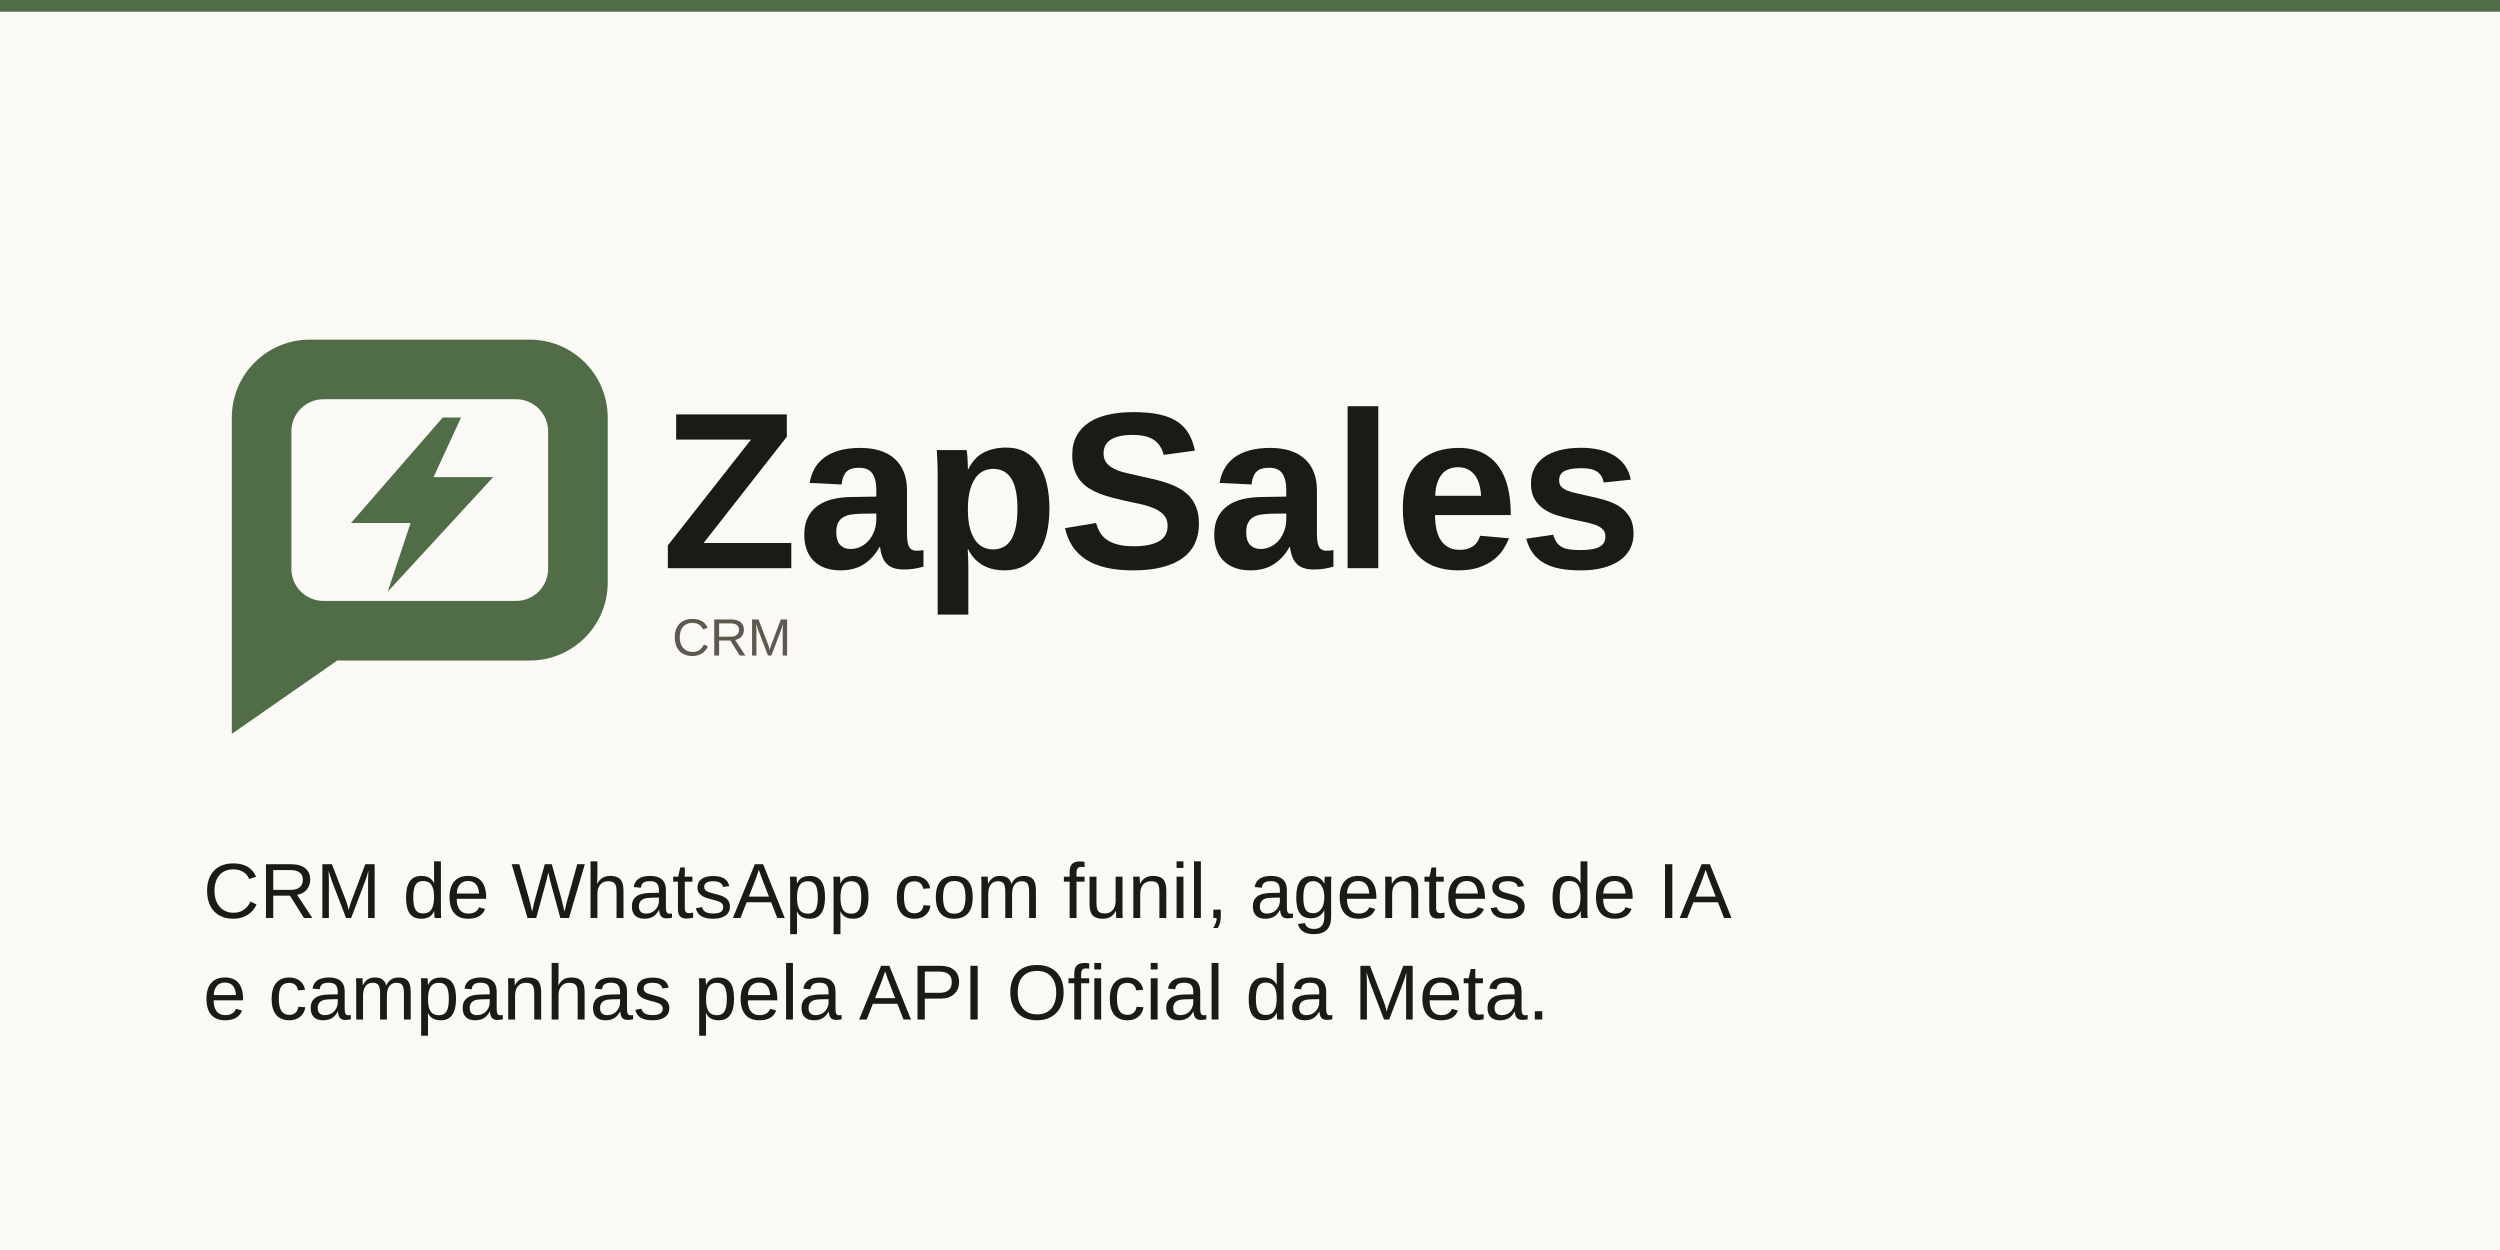
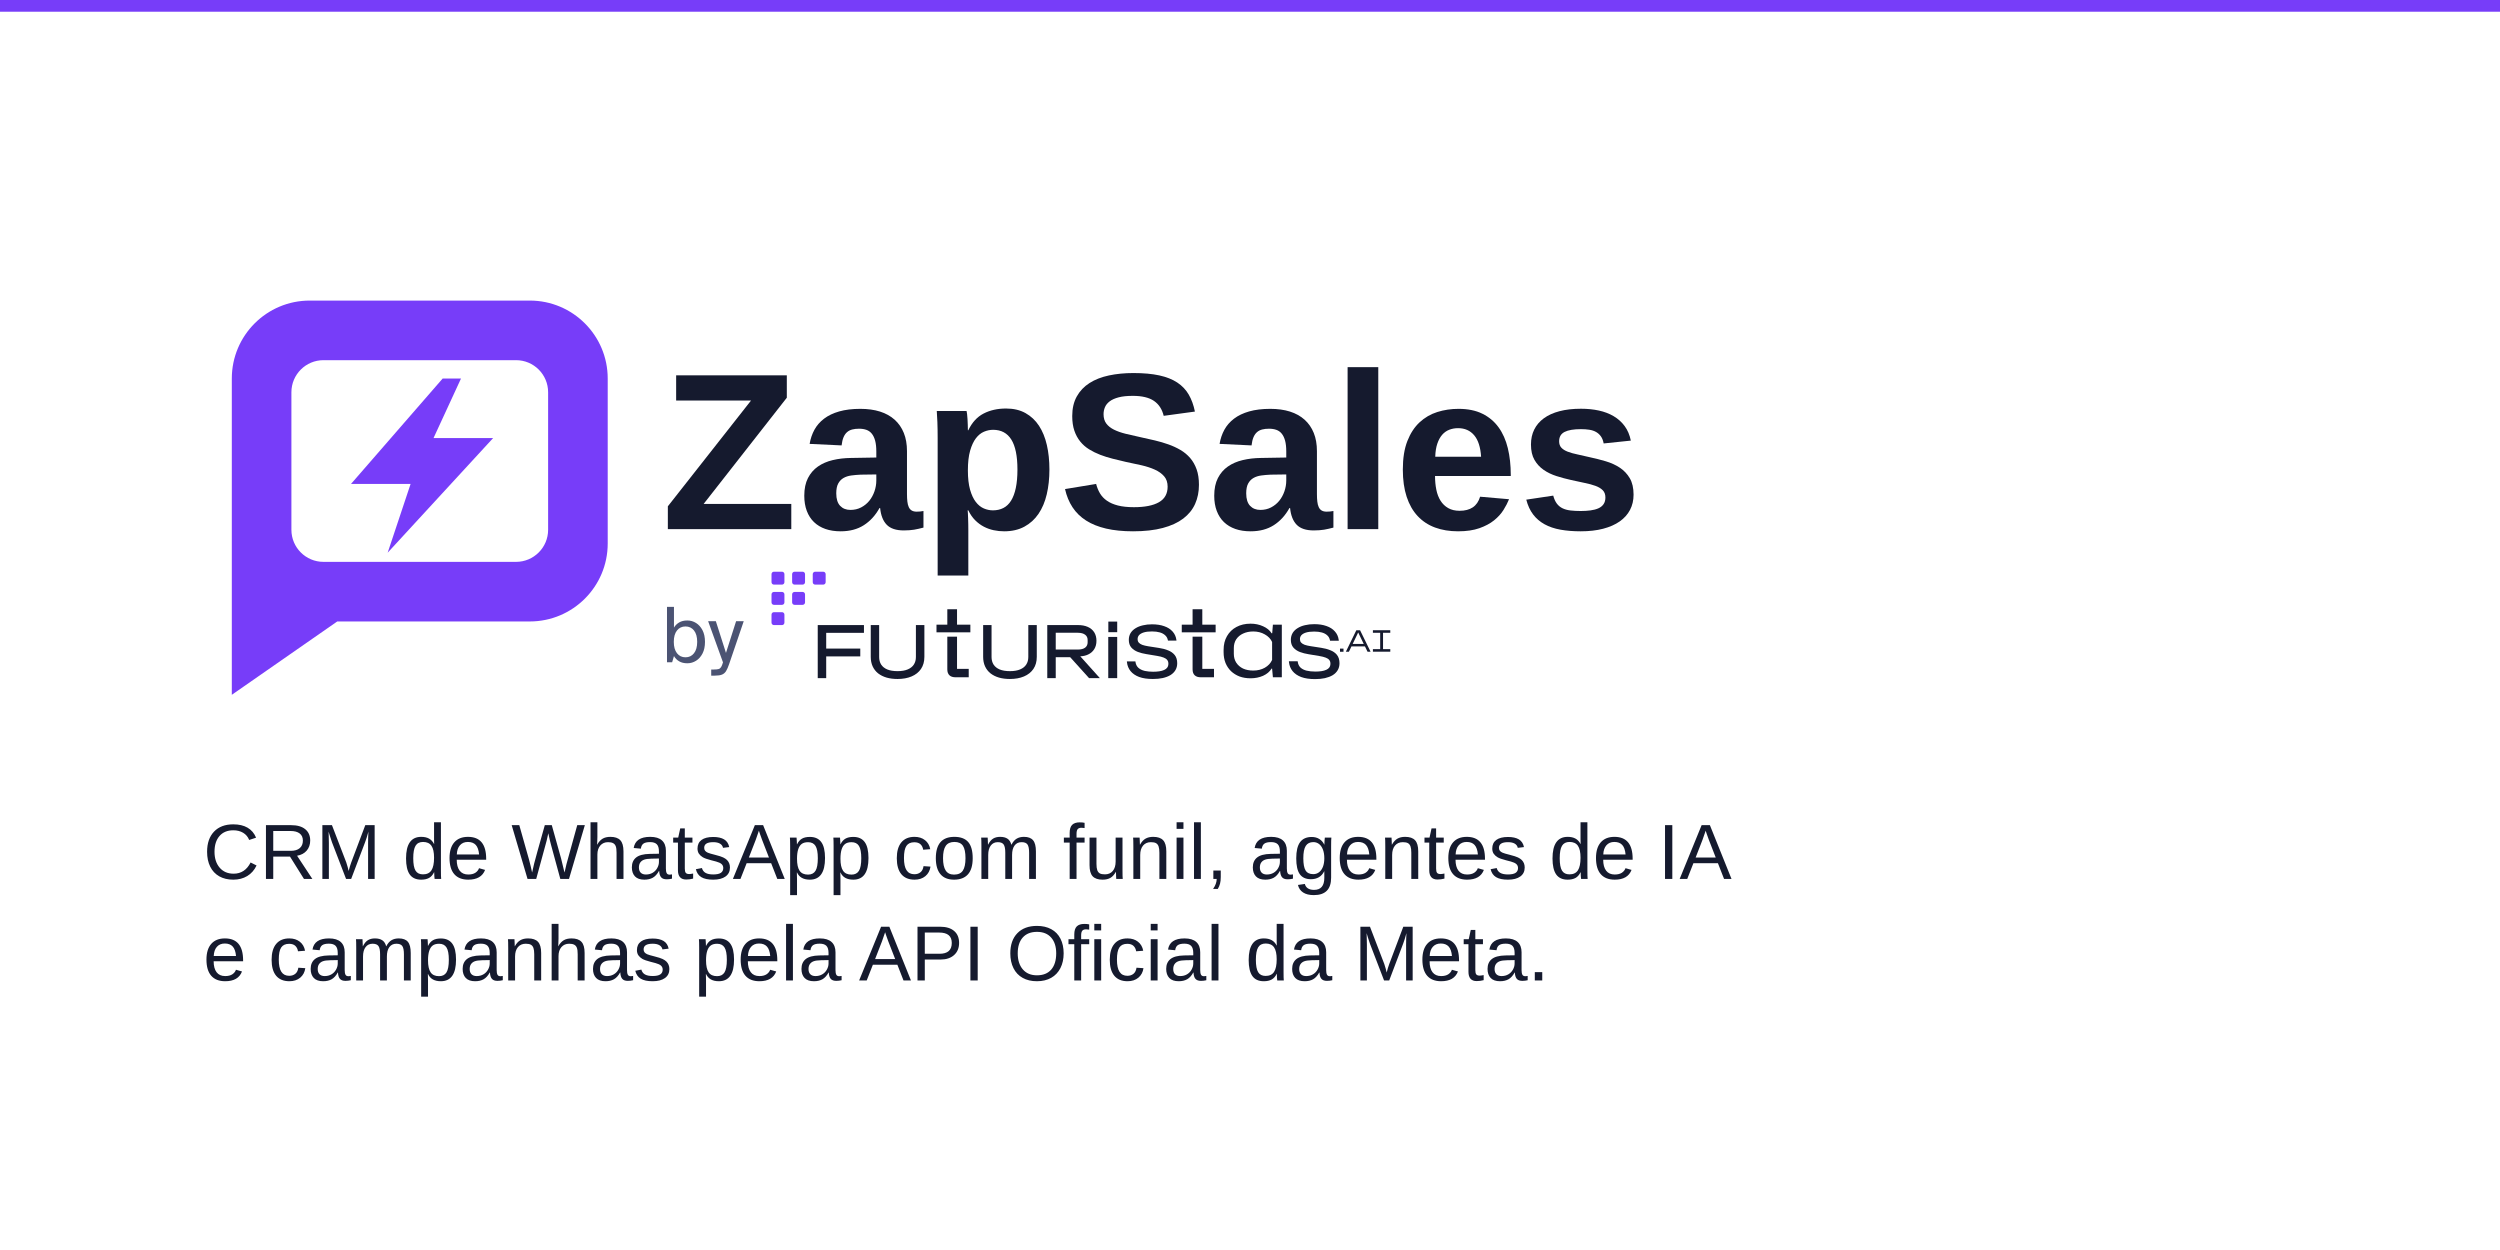
<svg xmlns="http://www.w3.org/2000/svg" width="1280" height="640" viewBox="0 0 1280 640">
-   <rect width="1280" height="640" fill="#FAF9F6" />
-   <rect width="1280" height="6" fill="#506D48" />
-   <svg x="96" y="150" width="760" height="236" viewBox="51 25 680 211">
-     <g fill="#506D48" transform="translate(44 19) scale(1.05)">
+   <rect width="1280" height="640" fill="#FFFFFF" />
+   <rect width="1280" height="6" fill="#773DF9" />
+   <svg x="96" y="130" width="760" height="236" viewBox="51 25 680 211">
+     <g fill="#773df9" transform="translate(44 19) scale(1.05)">
      <path d="M60 26H156A34 34 0 0 1 190 60V132A34 34 0 0 1 156 166H72L26 198V60A34 34 0 0 1 60 26ZM66 52A14 14 0 0 0 52 66V126A14 14 0 0 0 66 140H150A14 14 0 0 0 164 126V66A14 14 0 0 0 150 52Z" />
      <path d="M118 60L78 106H104L94 136L140 86H114L126 60Z" />
    </g>
-     <g fill="#1C1A16">
+     <g fill="#151a2e">
      <path transform="translate(268 151) scale(0.05 -0.05)" d="M1192 0L61 0L61 209L823 1178L137 1178L137 1409L1151 1409L1151 1204L389 231L1192 231Z" />
      <path transform="translate(330.55 151) scale(0.05 -0.05)" d="M393 -20Q315 -20 253.5 1.5Q192 23 149 64.5Q106 106 83 167Q60 228 60 306Q60 402 93.5 467.5Q127 533 185 573.5Q243 614 321 632.5Q399 651 487 652L720 656L720 711Q720 770 709.5 809.5Q699 849 679 874Q659 899 629.5 909.5Q600 920 562 920Q527 920 499.5 913Q472 906 452 888.5Q432 871 419.5 841.5Q407 812 402 767L109 781Q121 852 153 910.5Q185 969 241.5 1012Q298 1055 380.5 1078.5Q463 1102 574 1102Q675 1102 754 1077Q833 1052 888 1002.5Q943 953 972 881Q1001 809 1001 714L1001 320Q1001 282 1004.5 252Q1008 222 1017.5 201.5Q1027 181 1044.5 170.5Q1062 160 1090 160Q1122 160 1152 166L1152 14Q1127 8 1107 3Q1087 -2 1067 -5Q1047 -8 1024.5 -10Q1002 -12 972 -12Q866 -12 815.5 40Q765 92 755 193L749 193Q693 92 605.5 36Q518 -20 393 -20ZM720 501L576 499Q531 497 490.5 491.5Q450 486 419.5 468.5Q389 451 371 418Q353 385 353 328Q353 251 388.5 213.5Q424 176 483 176Q537 176 581 199Q625 222 655.5 259.5Q686 297 703 346Q720 395 720 446Z" />
      <path transform="translate(387.5 151) scale(0.05 -0.05)" d="M1167 546Q1167 423 1142.5 319Q1118 215 1067 140Q1016 65 937.5 22.5Q859 -20 752 -20Q704 -20 656.5 -10Q609 0 566 22.5Q523 45 486.5 81.5Q450 118 424 172L418 172Q419 167 420 147Q421 127 422 100.5Q423 74 423.5 44.5Q424 15 424 -10L424 -425L143 -425L143 833Q143 916 140.5 981Q138 1046 135 1082L408 1082Q410 1075 412.5 1055Q415 1035 416.5 1009Q418 983 419 955Q420 927 420 906L424 906Q475 1013 564 1059Q653 1105 770 1105Q873 1105 948 1063Q1023 1021 1071.5 947Q1120 873 1143.5 770.5Q1167 668 1167 546ZM874 546Q874 731 818 820.5Q762 910 651 910Q609 910 567.5 892.5Q526 875 493.5 832.5Q461 790 440.5 718.5Q420 647 420 538Q420 432 440 361.5Q460 291 492.5 249Q525 207 566 189.5Q607 172 649 172Q703 172 745 193.5Q787 215 815.5 260.5Q844 306 859 377Q874 448 874 546Z" />
      <path transform="translate(450.05 151) scale(0.05 -0.05)" d="M1286 406Q1286 310 1251 231.5Q1216 153 1142.5 97Q1069 41 954.5 10.5Q840 -20 682 -20Q542 -20 435 5Q328 30 251.5 79Q175 128 127.5 200.5Q80 273 59 367L344 414Q356 367 379 328Q402 289 442.5 260.5Q483 232 543.5 216.5Q604 201 690 201Q840 201 919.5 246.5Q999 292 999 389Q999 447 967 484Q935 521 882 545Q829 569 760 585Q691 601 616 616Q556 630 496 645Q436 660 381.5 681Q327 702 280 731Q233 760 198.5 802.5Q164 845 144.5 902Q125 959 125 1036Q125 1141 167 1216Q209 1291 283.5 1338.5Q358 1386 461 1408Q564 1430 686 1430Q824 1430 922.5 1408.5Q1021 1387 1087.5 1343Q1154 1299 1192.5 1232.5Q1231 1166 1249 1077L963 1038Q941 1129 873.5 1175Q806 1221 680 1221Q602 1221 550.5 1207.5Q499 1194 468.5 1171Q438 1148 425 1117.5Q412 1087 412 1053Q412 1001 437 967.5Q462 934 507 911.5Q552 889 614.5 873.5Q677 858 752 842Q818 828 883 812.5Q948 797 1007 776Q1066 755 1117 725Q1168 695 1205.5 651.5Q1243 608 1264.5 548Q1286 488 1286 406Z" />
      <path transform="translate(518.35 151) scale(0.05 -0.05)" d="M393 -20Q315 -20 253.5 1.5Q192 23 149 64.5Q106 106 83 167Q60 228 60 306Q60 402 93.5 467.5Q127 533 185 573.5Q243 614 321 632.5Q399 651 487 652L720 656L720 711Q720 770 709.5 809.5Q699 849 679 874Q659 899 629.5 909.5Q600 920 562 920Q527 920 499.5 913Q472 906 452 888.5Q432 871 419.5 841.5Q407 812 402 767L109 781Q121 852 153 910.5Q185 969 241.5 1012Q298 1055 380.5 1078.5Q463 1102 574 1102Q675 1102 754 1077Q833 1052 888 1002.5Q943 953 972 881Q1001 809 1001 714L1001 320Q1001 282 1004.5 252Q1008 222 1017.5 201.5Q1027 181 1044.5 170.5Q1062 160 1090 160Q1122 160 1152 166L1152 14Q1127 8 1107 3Q1087 -2 1067 -5Q1047 -8 1024.5 -10Q1002 -12 972 -12Q866 -12 815.5 40Q765 92 755 193L749 193Q693 92 605.5 36Q518 -20 393 -20ZM720 501L576 499Q531 497 490.5 491.5Q450 486 419.5 468.5Q389 451 371 418Q353 385 353 328Q353 251 388.5 213.5Q424 176 483 176Q537 176 581 199Q625 222 655.5 259.5Q686 297 703 346Q720 395 720 446Z" />
      <path transform="translate(575.3 151) scale(0.05 -0.05)" d="M143 0L143 1484L424 1484L424 0Z" />
      <path transform="translate(603.75 151) scale(0.05 -0.05)" d="M586 -20Q469 -20 375.5 14.5Q282 49 216 119.5Q150 190 115 296.5Q80 403 80 546Q80 701 121.5 807Q163 913 233.5 978.5Q304 1044 396 1073Q488 1102 590 1102Q718 1102 808.5 1057.5Q899 1013 957 933Q1015 853 1042 741.5Q1069 630 1069 495L1069 487L375 487Q375 419 387 360.5Q399 302 426 259.5Q453 217 496 192.5Q539 168 600 168Q674 168 721 199.5Q768 231 788 297L1053 274Q1035 228 1002.5 176Q970 124 916 80.5Q862 37 781.5 8.5Q701 -20 586 -20ZM586 925Q543 925 505.5 910.5Q468 896 440.5 864.5Q413 833 396 783Q379 733 377 663L797 663Q789 794 734 859.5Q679 925 586 925Z" />
      <path transform="translate(660.7 151) scale(0.05 -0.05)" d="M1055 316Q1055 238 1022.5 176Q990 114 928 70.5Q866 27 776 3.5Q686 -20 571 -20Q468 -20 385 -5Q302 10 239.5 44.5Q177 79 135 134Q93 189 72 270L319 307Q331 262 352 234Q373 206 404 191Q435 176 476.5 171Q518 166 571 166Q619 166 660.5 171.5Q702 177 732.5 190.5Q763 204 780 228.5Q797 253 797 290Q797 332 772.5 356.5Q748 381 705.5 396.5Q663 412 605.5 423.5Q548 435 483 450Q415 465 349 486Q283 507 231 543Q179 579 147 634.5Q115 690 115 775Q115 852 145 912.5Q175 973 233 1015.5Q291 1058 376.5 1080.5Q462 1103 573 1103Q661 1103 737 1086.5Q813 1070 873 1034.5Q933 999 973.5 944Q1014 889 1030 811L781 785Q774 824 756 849.5Q738 875 711.5 890Q685 905 650 910.5Q615 916 573 916Q473 916 423 890.5Q373 865 373 805Q373 768 393.5 746Q414 724 451.5 709.5Q489 695 540.5 684.5Q592 674 653 659Q728 643 800.5 621.5Q873 600 929.5 562.5Q986 525 1020.5 466Q1055 407 1055 316Z" />
    </g>
-     <g fill="#5D594F">
-       <path transform="translate(273 191) scale(0.01171875 -0.01171875)" d="M792 1274Q672 1274 579.5 1234Q487 1194 424.5 1120Q362 1046 330 942Q298 838 298 711Q298 584 332.5 478.5Q367 373 431.5 297Q496 221 589.5 179Q683 137 800 137Q882 137 949.5 158.5Q1017 180 1071.5 219Q1126 258 1169 311.5Q1212 365 1245 430L1401 352Q1363 273 1307 205Q1251 137 1175.5 87Q1100 37 1004.5 8.5Q909 -20 791 -20Q620 -20 491.5 34.5Q363 89 276.5 186.5Q190 284 147 418Q104 552 104 711Q104 876 149.5 1009Q195 1142 282.5 1235.5Q370 1329 498 1379.5Q626 1430 790 1430Q1015 1430 1166 1342Q1317 1254 1388 1081L1207 1021Q1187 1071 1153 1116.5Q1119 1162 1068 1197Q1017 1232 948.5 1253Q880 1274 792 1274Z" />
-       <path transform="translate(290.332 191) scale(0.01171875 -0.01171875)" d="M1164 0L798 585L359 585L359 0L168 0L168 1409L831 1409Q951 1409 1043.5 1381.5Q1136 1354 1199 1302Q1262 1250 1295 1175Q1328 1100 1328 1006Q1328 939 1308.5 874Q1289 809 1247 755Q1205 701 1140 662Q1075 623 984 607L1384 0ZM1136 1004Q1136 1068 1114 1115Q1092 1162 1050 1193.5Q1008 1225 948 1240.5Q888 1256 812 1256L359 1256L359 736L820 736Q902 736 962 756.5Q1022 777 1060.5 813Q1099 849 1117.5 898Q1136 947 1136 1004Z" />
-       <path transform="translate(307.6641 191) scale(0.01171875 -0.01171875)" d="M1366 0L1366 940Q1366 991 1367 1044Q1368 1097 1370 1141Q1372 1192 1375 1240Q1361 1189 1346 1139Q1333 1096 1317.5 1047.5Q1302 999 1287 960L923 0L789 0L420 960Q414 975 407.5 995Q401 1015 393.5 1037.5Q386 1060 378.5 1083.5Q371 1107 364 1130Q347 1183 331 1240Q332 1184 334 1129Q336 1082 337 1030.5Q338 979 338 940L338 0L168 0L168 1409L419 1409L794 432Q801 412 811 380.5Q821 349 830 316Q839 283 846.5 253.5Q854 224 857 208Q860 224 868 254Q876 284 886.5 317Q897 350 907 381Q917 412 925 432L1293 1409L1538 1409L1538 0Z" />
+     <g fill="#4b5373">
+       <path transform="translate(268.000 212) scale(0.038 -0.038)" d="M315 -12Q257 -12 217.0 11.5Q177 35 154 75L132 0H70V668H154V418Q177 457 217.0 480.5Q257 504 315 504Q372 504 420.5 473.5Q469 443 498.5 385.5Q528 328 528 246Q528 164 498.5 106.5Q469 49 420.5 18.5Q372 -12 315 -12ZM293 60Q357 60 395.5 109.0Q434 158 434 246Q434 335 395.5 383.5Q357 432 293 432Q229 432 190.5 383.5Q152 335 152 246Q152 158 190.5 109.0Q229 60 293 60Z" />
+       <path transform="translate(289.508 212) scale(0.038 -0.038)" d="M37 -161V-87H71Q107 -87 126.0 -81.5Q145 -76 156.5 -57.5Q168 -39 179 -1L0 495H93L215 113L337 495H429L253 -22Q235 -75 216.5 -105.5Q198 -136 167.0 -148.5Q136 -161 80 -161Z" />
    </g>
+     <svg x="318" y="170" height="50" width="284.348" viewBox="86 100 654 115" fill="#151a2e" aria-hidden="true">
+       <polygon points="739.21 165.52 739.21 162.82 720.89 162.82 720.89 165.52 728.56 165.52 728.56 182.75 720.89 182.75 720.89 185.45 739.21 185.45 739.21 182.75 731.57 182.75 731.57 165.52 739.21 165.52" />
+       <path d="M707.38,162.89h-3.97l-11.02,22.63h3.2l2.73-5.65h14.19l2.74,5.65h3.2l-11.05-22.63ZM699.59,177.24l5.06-10.49.59-1.37h.28l.62,1.37,5.08,10.49h-11.64Z" />
+       <path d="M686.22,185.52v-3.32h3.69v3.32h-3.69Z" />
+       <path d="M683.06,188.86c-1.76-2.19-4.14-3.84-7.09-4.98h0c-2.86-1.17-6.04-2.01-9.52-2.52h0l-11.45-1.78h0c-2.17-.34-4.05-.77-5.63-1.29l-.66-.23c-1.61-.65-2.79-1.45-3.59-2.38-.71-.88-1.1-2.02-1.1-3.52,0-1.45.43-2.72,1.29-3.82l.18-.22c1.03-1.16,2.61-2.12,4.82-2.82,2.25-.7,5.14-1.07,8.7-1.07,3.15,0,5.88.34,8.2,1,2.31.66,4.14,1.66,5.54,2.97h.01s.01.02.01.02c1.41,1.24,2.35,2.85,2.81,4.89l.17.78h9.23l-.16-1.14c-.47-3.36-1.82-6.28-4.04-8.71h0c-2.16-2.47-5.11-4.34-8.79-5.62h0c-3.66-1.34-7.99-1.99-12.98-1.99-3.44,0-6.64.35-9.6,1.07-2.95.66-5.56,1.69-7.79,3.09-2.11,1.28-3.81,2.87-5.07,4.78l-.25.39v.02c-1.25,2.11-1.86,4.51-1.86,7.2,0,3.3.87,6.06,2.7,8.16h0c1.8,2.03,4.12,3.57,6.92,4.66h.02c2.74,1.02,5.71,1.78,8.89,2.29h0s11.59,1.93,11.59,1.93h0c2.73.44,4.96,1.02,6.7,1.72h.01s.01,0,.01,0c1.71.65,2.9,1.49,3.64,2.49v.02s.03.02.03.02c.77.93,1.18,2.15,1.18,3.75s-.4,2.99-1.15,4.03h0c-.72,1.02-1.78,1.86-3.23,2.49h-.01c-1.44.66-3.13,1.13-5.09,1.42-1.98.29-4.11.43-6.4.43-3.55,0-6.68-.34-9.41-1.01h0c-2.49-.67-4.47-1.67-5.97-2.99l-.3-.27c-1.51-1.47-2.45-3.36-2.82-5.75l-.13-.85h-9.25l.11,1.1c.37,3.51,1.63,6.61,3.78,9.29,2.17,2.7,5.23,4.77,9.12,6.26h.02c3.96,1.45,8.82,2.15,14.54,2.15,3.77,0,7.22-.33,10.32-.99h.01c3.15-.71,5.88-1.74,8.17-3.09h.01c2.3-1.42,4.08-3.17,5.32-5.26,1.29-2.15,1.92-4.61,1.92-7.34,0-3.58-.86-6.55-2.67-8.8Z" />
+       <path d="M512.05,188.95c-1.74-2.16-4.1-3.8-7.03-4.94h0c-2.85-1.17-6.02-2-9.5-2.51l-11.44-1.78c-2.49-.39-4.58-.9-6.3-1.52-1.63-.65-2.84-1.47-3.66-2.43-.74-.91-1.14-2.09-1.14-3.61s.44-2.78,1.32-3.91l.18-.22c1.06-1.18,2.66-2.15,4.89-2.86h0c2.27-.71,5.17-1.07,8.74-1.07,3.16,0,5.91.34,8.24,1.01,2.32.66,4.18,1.67,5.6,3h.01s.01.02.01.02c1.44,1.26,2.39,2.9,2.85,4.97l.15.67h8.96l-.14-.97c-.44-3.13-1.64-5.86-3.6-8.18l-.4-.46c-2.15-2.46-5.08-4.31-8.75-5.58-3.64-1.33-7.95-1.98-12.92-1.98-3.42,0-6.61.35-9.55,1.06-2.95.66-5.54,1.68-7.76,3.08-2.24,1.35-4,3.06-5.27,5.12h0c-1.23,2.09-1.83,4.48-1.83,7.14,0,3.27.86,5.99,2.66,8.07h0c1.79,2.01,4.09,3.54,6.87,4.62h.01c2.73,1.02,5.69,1.78,8.86,2.28h0s11.59,1.93,11.59,1.93h0c2.74.44,4.97,1.02,6.73,1.73h.02c1.73.66,2.94,1.52,3.71,2.55v.02s.02.01.02.01c.79.96,1.22,2.21,1.22,3.84s-.41,3.04-1.18,4.11h0c-.74,1.05-1.82,1.9-3.29,2.54h-.01c-1.45.66-3.15,1.14-5.12,1.42-1.99.29-4.13.44-6.42.44-3.12,0-5.92-.26-8.41-.78l-1.05-.24c-2.66-.71-4.74-1.82-6.3-3.28-1.54-1.49-2.5-3.42-2.87-5.84l-.11-.72h-8.97l.1.94c.36,3.48,1.61,6.56,3.75,9.22,2.15,2.67,5.19,4.73,9.06,6.21h0s.01,0,.01,0c3.94,1.43,8.78,2.13,14.49,2.13,3.77,0,7.2-.33,10.29-.98h.01c3.14-.71,5.85-1.73,8.13-3.08h.01c2.28-1.41,4.05-3.14,5.27-5.2,1.28-2.13,1.91-4.57,1.91-7.28,0-3.55-.85-6.49-2.64-8.71Z" />
+       <rect x="442.13" y="153.72" width="9.35" height="11.17" />
+       <rect x="442.05" y="169.88" width="9.42" height="43.42" />
+       <path d="M357.81,157.4v33.64c0,3.08-.73,5.71-2.17,7.94h0c-1.38,2.16-3.48,3.87-6.38,5.1h0c-2.83,1.23-6.43,1.86-10.81,1.86s-7.93-.61-10.82-1.79c-2.89-1.23-5.02-2.96-6.45-5.17-1.39-2.22-2.1-4.86-2.1-7.95v-33.64h-8.85v33.5c0,3.72.66,7.07,2.01,10.02h0c1.34,2.9,3.26,5.36,5.74,7.37h.02c2.52,1.97,5.52,3.45,8.98,4.47h.01c3.46.97,7.28,1.45,11.46,1.45,5.59,0,10.52-.88,14.76-2.67,4.25-1.79,7.58-4.42,9.96-7.89h0c2.39-3.54,3.57-7.8,3.57-12.75v-33.5h-8.92Z" />
+       <path d="M239.38,157.4v33.64c0,3.08-.73,5.71-2.17,7.94h0c-1.38,2.16-3.48,3.87-6.38,5.1h0c-2.83,1.23-6.43,1.86-10.81,1.86s-7.93-.61-10.82-1.79c-2.89-1.23-5.02-2.96-6.45-5.17-1.39-2.22-2.1-4.86-2.1-7.95v-33.64h-8.85v33.5c0,3.72.66,7.07,2.01,10.02h0c1.34,2.9,3.26,5.36,5.74,7.37h.02c2.52,1.97,5.52,3.45,8.98,4.47h.01c3.46.97,7.28,1.45,11.46,1.45,5.59,0,10.52-.88,14.76-2.67,4.25-1.79,7.58-4.42,9.96-7.89h0c2.39-3.54,3.57-7.8,3.57-12.75v-33.5h-8.92Z" />
+       <polygon points="184.64 165.58 184.64 157.4 135.94 157.4 135.94 213.31 144.86 213.31 144.86 190.41 180.77 190.41 180.77 182.16 144.86 182.16 144.86 165.58 184.64 165.58" />
+       <polygon points="282.71 156.97 282.71 140.72 272.48 140.72 272.48 156.97 261.07 156.97 261.07 165.04 296.76 165.04 296.76 156.97 282.71 156.97" />
+       <path d="M282.71,169.62h-10.24v34.44c0,2.74.74,4.82,2.22,6.23,1.48,1.41,3.62,2.11,6.44,2.11h13.9v-8.87h-12.32v-33.91Z" />
+       <rect fill="#773df9" x="87.24" y="101.17" width="13.6" height="13.6" rx="2.55" ry="2.55" />
+       <rect fill="#773df9" x="108.96" y="101.17" width="13.6" height="13.6" rx="2.55" ry="2.55" />
+       <rect fill="#773df9" x="130.68" y="101.17" width="13.6" height="13.6" rx="2.55" ry="2.55" />
+       <rect fill="#773df9" x="87.24" y="122.48" width="13.6" height="13.6" rx="2.55" ry="2.55" />
+       <rect fill="#773df9" x="108.96" y="122.48" width="13.6" height="13.6" rx="2.55" ry="2.55" />
+       <rect fill="#773df9" x="87.24" y="143.8" width="13.6" height="13.6" rx="2.55" ry="2.55" />
+       <path d="M541.14,169.62h-10.24v34.44c0,2.74.74,4.82,2.22,6.23,1.48,1.41,3.62,2.11,6.44,2.11h13.9v-8.87h-12.32v-33.91Z" />
+       <polygon points="541.14 156.97 541.14 140.72 530.9 140.72 530.9 156.97 519.5 156.97 519.5 165.04 555.18 165.04 555.18 156.97 541.14 156.97" />
+       <path d="M412.55,190.31c3.13-.13,5.91-.76,8.32-1.92h0c2.77-1.3,4.93-3.2,6.46-5.68,1.53-2.49,2.28-5.42,2.28-8.78s-.77-6.44-2.36-8.94c-1.59-2.48-3.85-4.37-6.77-5.67-2.91-1.3-6.38-1.93-10.39-1.93h-32.3v55.91h8.92v-22.08h15.2l19.67,21.8.26.28h11.37l-20.65-23ZM386.71,183.2v-17.7h23.23c3.51,0,6.07.75,7.8,2.12h.01c1.71,1.32,2.57,3.12,2.57,5.5v2.45c0,2.38-.86,4.21-2.57,5.57-1.73,1.33-4.29,2.05-7.81,2.05h-23.23Z" />
+       <path d="M615.52,156.97l-.74,9.08h-.63c-1.97-3.17-4.96-5.63-8.97-7.39-4.01-1.83-8.41-2.74-13.2-2.74-5.63,0-10.59,1.16-14.89,3.48-4.22,2.25-7.53,5.45-9.92,9.61-2.39,4.08-3.59,8.94-3.59,14.57v2.43c0,4.15.67,7.92,2.01,11.3,1.41,3.38,3.34,6.26,5.81,8.66,2.53,2.39,5.53,4.26,8.97,5.6,3.52,1.27,7.39,1.9,11.61,1.9,4.79,0,9.18-.88,13.2-2.64,4.01-1.83,7-4.36,8.97-7.6h.53l.84,9.18h9.4v-55.42h-9.4ZM614.68,194.13c-1.55,3.45-4.12,6.19-7.71,8.23-3.52,1.97-7.57,2.96-12.14,2.96-4.08,0-7.67-.7-10.77-2.11-3.03-1.48-5.42-3.55-7.18-6.23-1.69-2.67-2.53-5.77-2.53-9.29v-6.02c0-3.59.85-6.69,2.53-9.29,1.76-2.6,4.15-4.61,7.18-6.02,3.1-1.48,6.69-2.22,10.77-2.22,4.57,0,8.62,1.02,12.14,3.06,3.59,1.97,6.16,4.65,7.71,8.02v18.9Z" />
+     </svg>
  </svg>
-   <text x="104" y="470" font-family="Segoe UI, Liberation Sans, Arial, sans-serif" font-size="40" fill="#1C1A16">CRM de WhatsApp com funil, agentes de IA</text>
-   <text x="104" y="522" font-family="Segoe UI, Liberation Sans, Arial, sans-serif" font-size="40" fill="#1C1A16">e campanhas pela API Oficial da Meta.</text>
+   <text x="104" y="450" font-family="Segoe UI, Liberation Sans, Arial, sans-serif" font-size="40" fill="#151A2E">CRM de WhatsApp com funil, agentes de IA</text>
+   <text x="104" y="502" font-family="Segoe UI, Liberation Sans, Arial, sans-serif" font-size="40" fill="#151A2E">e campanhas pela API Oficial da Meta.</text>
</svg>
